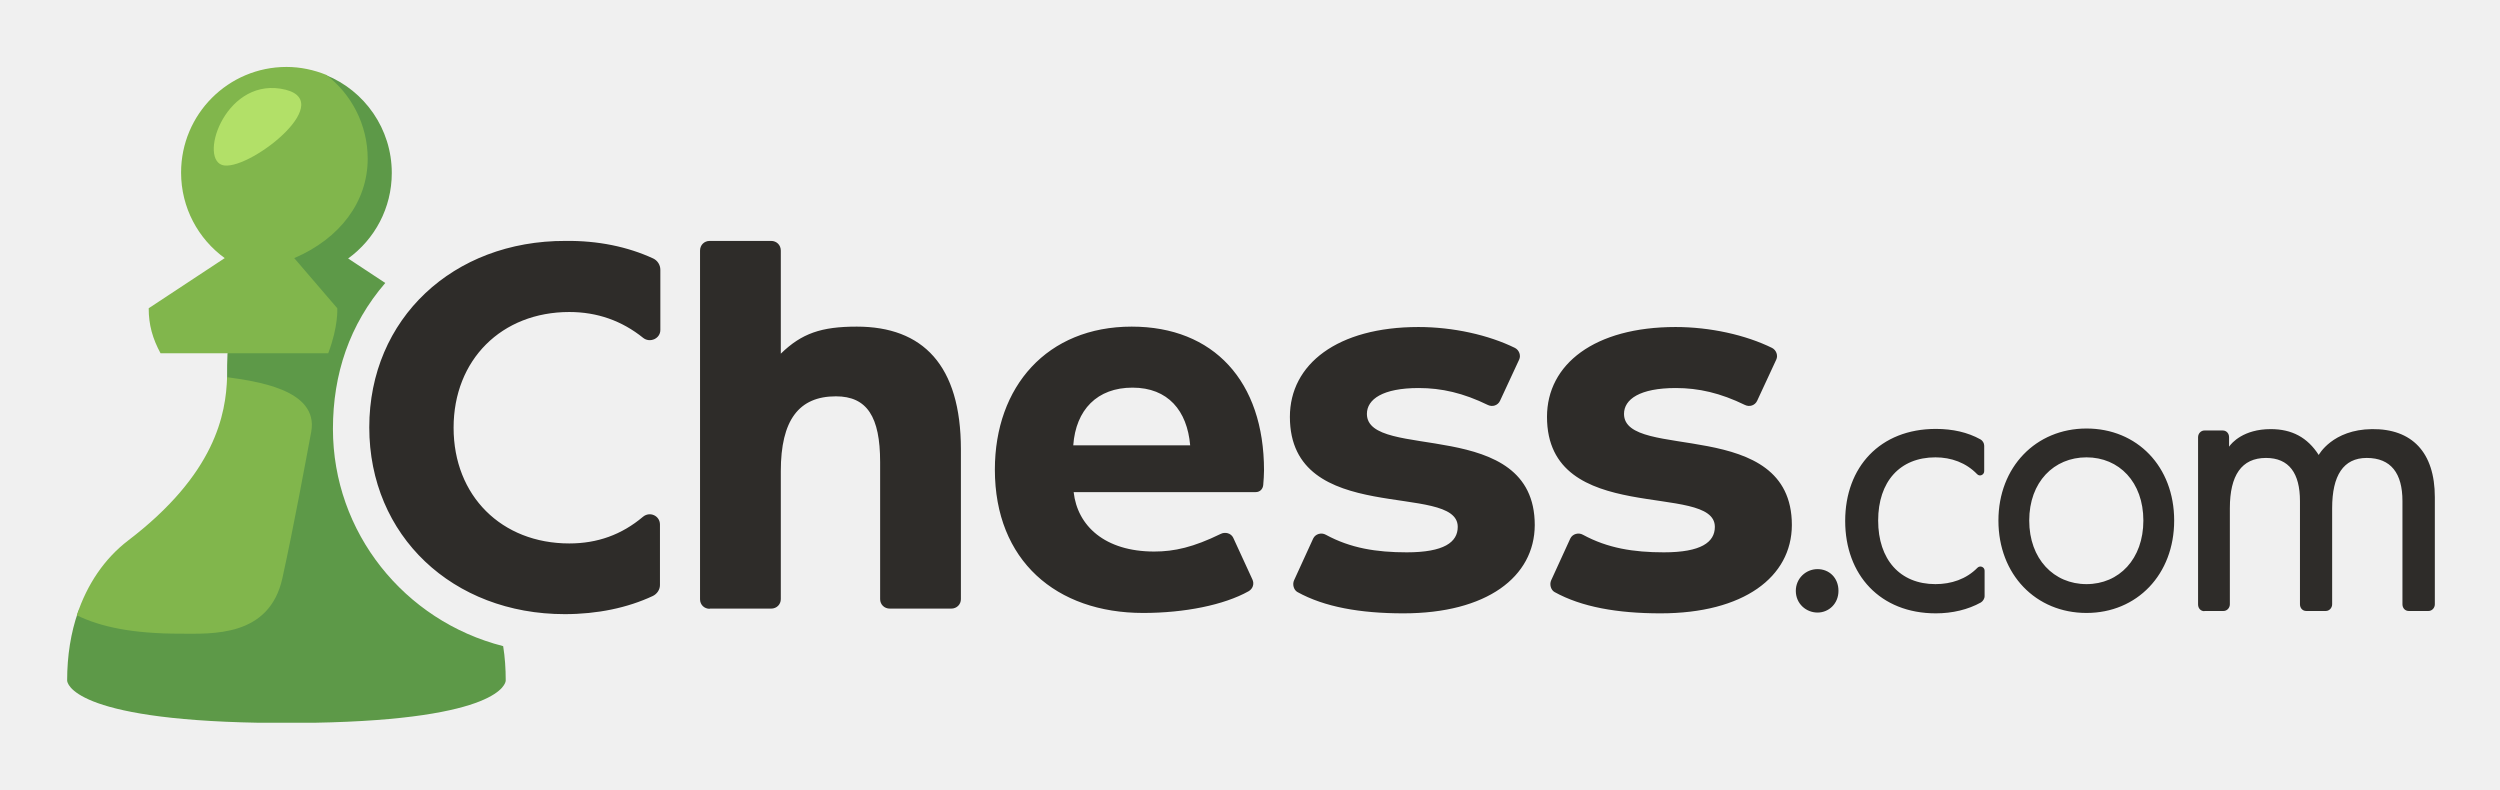
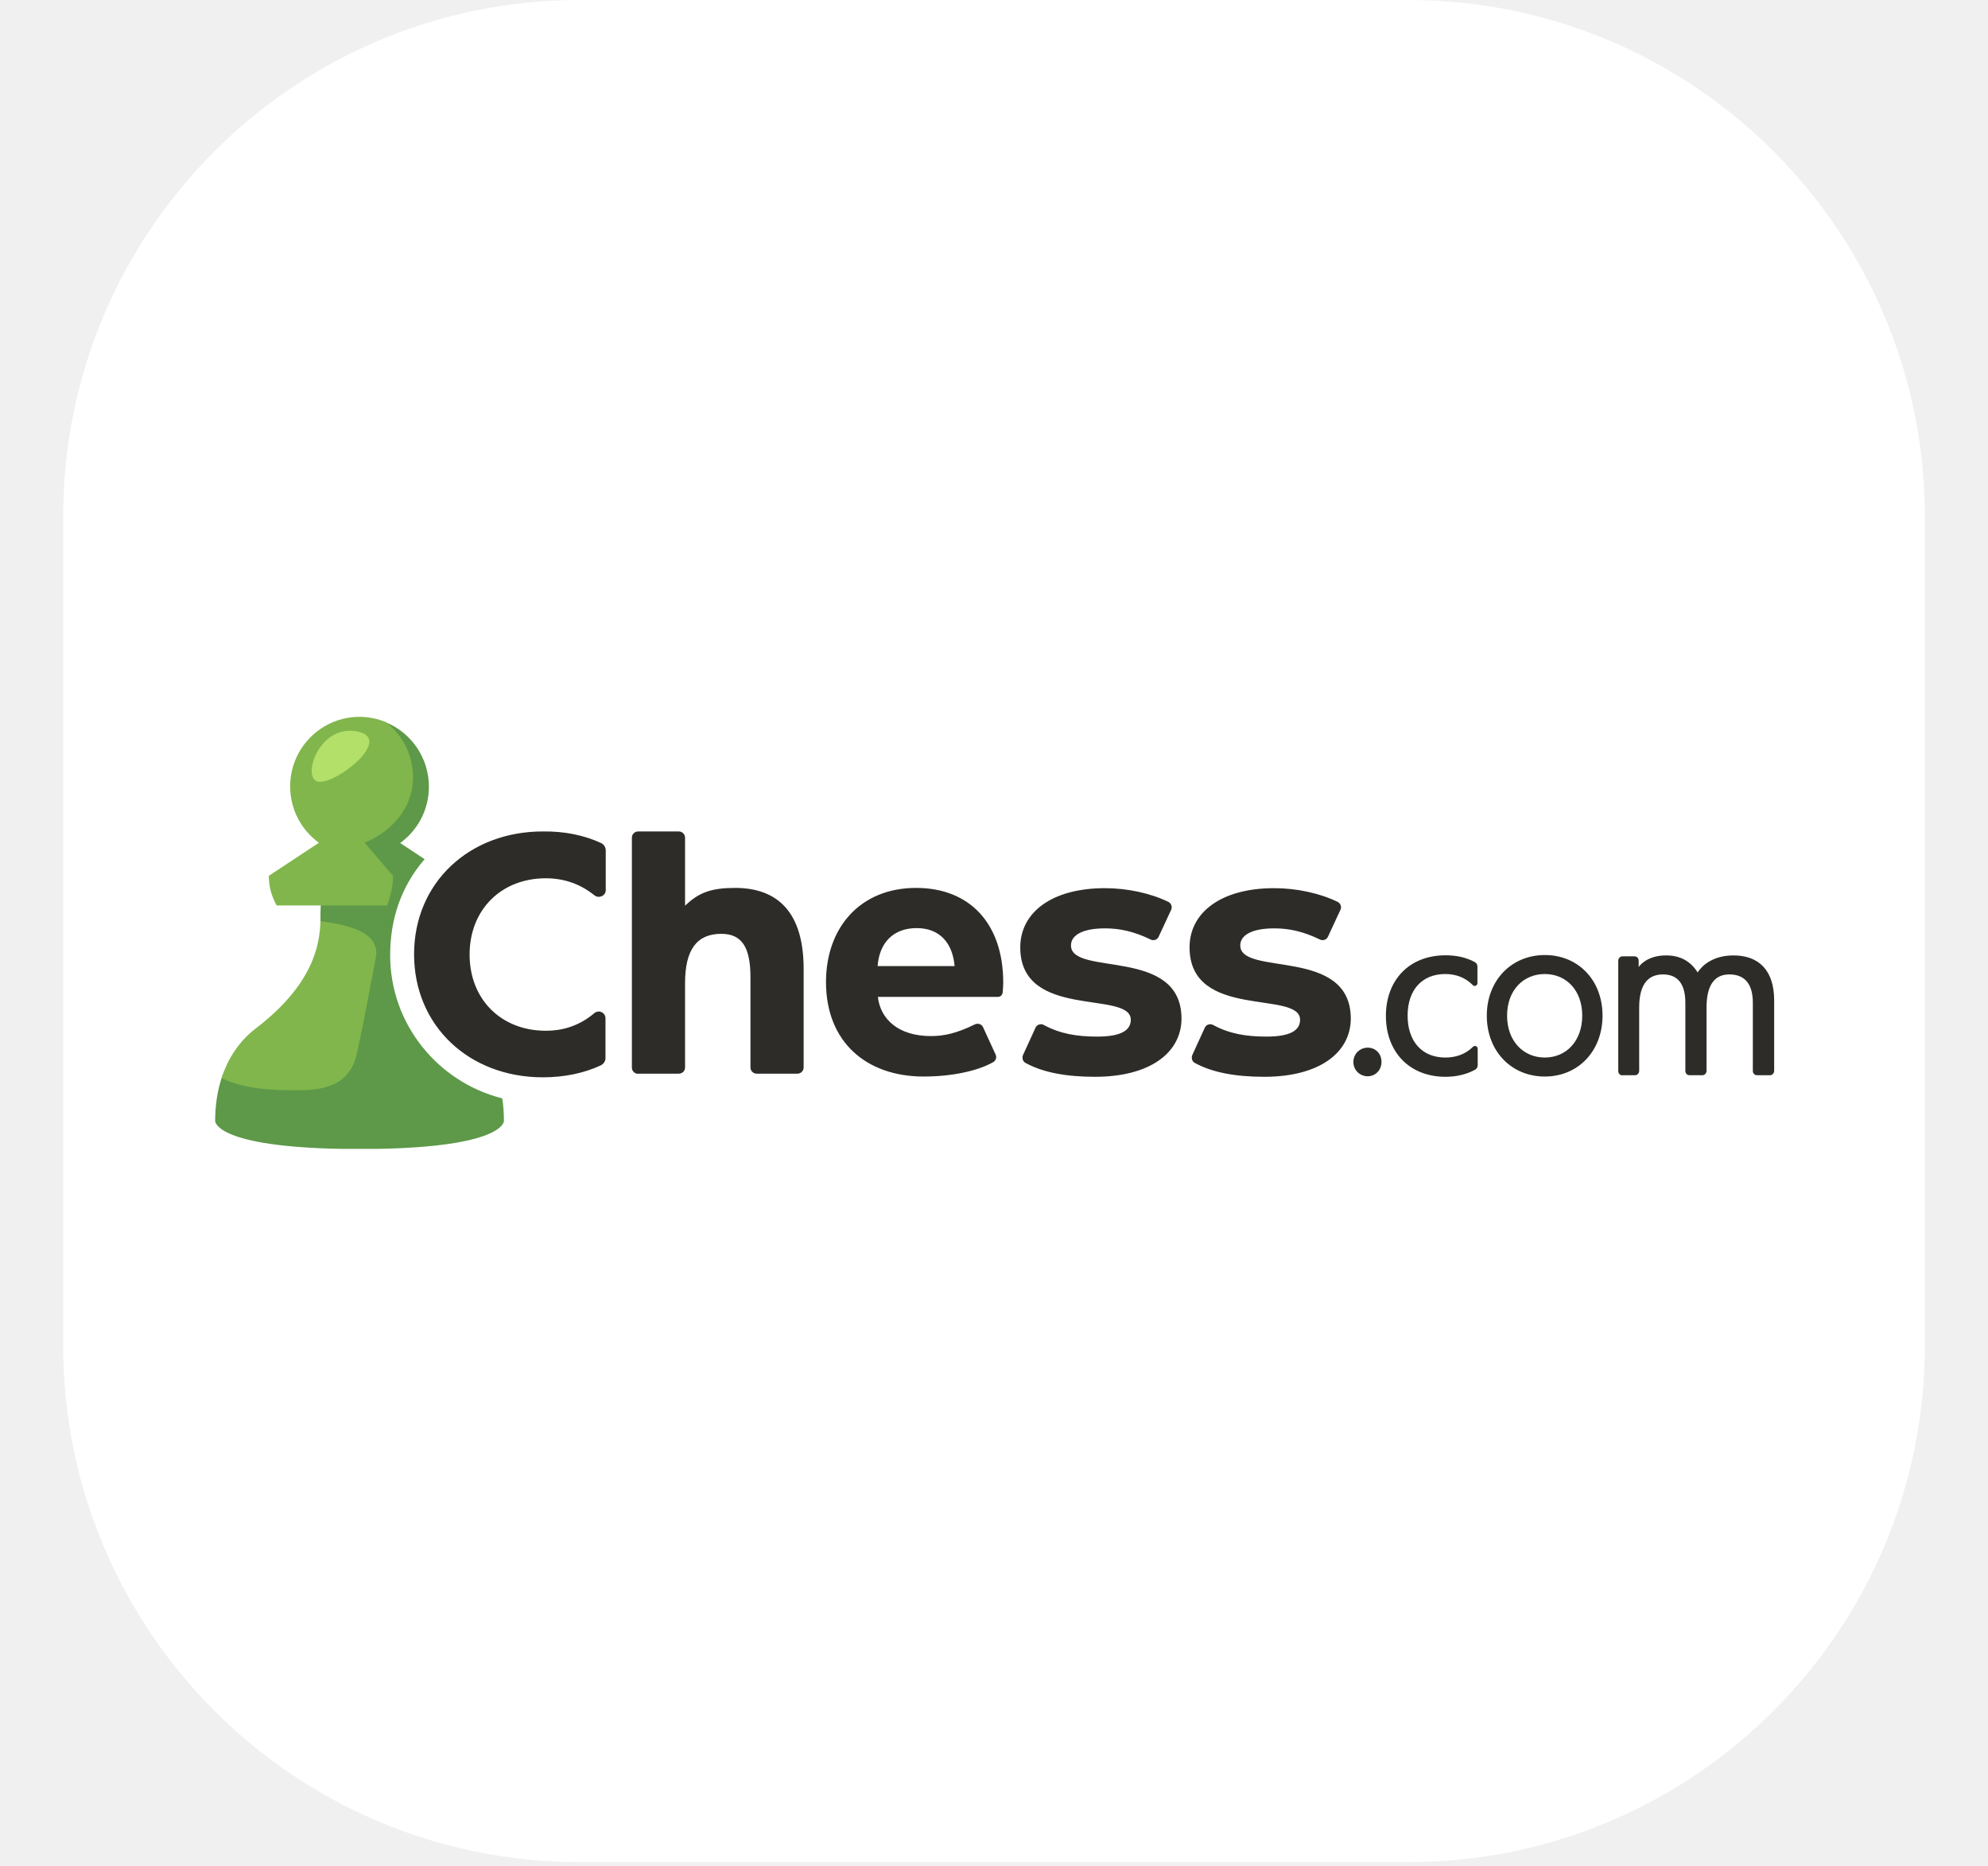
- <svg xmlns="http://www.w3.org/2000/svg" version="1.1" id="Layer_1" x="0" y="0" viewBox="0 0 1266 400" style="enable-background:new 0 0 1266 400" xml:space="preserve">
-   <style>.st2{fill:#81b64c}</style>
-   <path d="M1116.3 309.5c-1.9 0-3.2-1.5-3.2-3.4v-84.7c0-1.9 1.5-3.4 3.2-3.4h9.3c1.9 0 3.2 1.5 3.2 3.4v4.8c1.3-1.9 7.3-8.9 21.1-8.9 10.7 0 18.6 4.2 24.3 13.1 0 0 6.9-12.9 27-13.1 20.2-.2 31.8 11.7 31.8 34.5V306c0 1.9-1.5 3.4-3.2 3.4h-10c-1.9 0-3.2-1.5-3.2-3.4v-52.3c0-14-5.8-21.8-18.1-21.8-11.8 0-17.5 8.9-17.5 25.4V306c0 1.9-1.5 3.4-3.2 3.4h-9.9c-1.9 0-3.2-1.5-3.2-3.4v-52.3c0-14-5.5-21.8-17.2-21.8-12.4 0-18.3 8.9-18.3 25.4V306c0 1.9-1.5 3.4-3.2 3.4h-9.7zm-59.7-13.7c16.5 0 28.8-12.7 28.8-32.2s-12.3-32-28.8-32-29 12.5-29 32 12.5 32.2 29 32.2zm0 14.6c-25.6 0-44.6-19.4-44.6-46.8 0-27.1 19-46.6 44.6-46.6s44.4 19.2 44.4 46.6c0 27.3-18.8 46.8-44.4 46.8zm-76.3.2c-28.2 0-45.9-19.5-45.9-46.8 0-27.3 17.7-46.6 45.9-46.6 8.5 0 16.1 1.7 22.6 5.3 1.1.6 1.9 1.9 1.9 3.2v12.9c0 1.9-2.3 2.9-3.6 1.5-5.6-5.8-13.1-8.5-21.1-8.5-18 0-29 12.3-29 32s11 32.2 29 32.2c8 0 15.6-2.5 21.3-8.3 1.3-1.3 3.6-.4 3.6 1.5v12.9c0 1.3-.9 2.6-1.9 3.2-6.5 3.6-14.4 5.5-22.8 5.5zm-59.9-.4c-5.7 0-11-4.4-11-11 0-6.3 5.1-11 11-11s10.6 4.4 10.6 11c0 6.5-4.9 11-10.6 11zm-79.5.4c-21.8 0-40-3.2-53.7-10.8-1.9-1.1-2.6-3.9-1.7-5.9l9.7-21.2c1.1-2.3 4.1-3.2 6.4-1.9 12.5 6.8 25.6 8.9 41 8.9 18.8 0 25.8-5.1 25.8-12.9 0-23.1-85 .4-85-55.7 0-26.7 24.1-45.5 65.1-45.5 17.5 0 35.5 4 48.9 10.6 2.1 1.1 3.1 3.8 2.1 5.9l-9.7 20.9c-1.1 2.3-3.8 3.2-6.1 2.1-12.5-6.1-23.5-8.6-35.1-8.6-18.2 0-26.2 5.7-26.2 13.1 0 24.1 85 .8 85 56.3-.1 26.3-24.4 44.7-66.5 44.7zm-130.2 0c-21.8 0-40-3.2-53.7-10.8-1.9-1.1-2.6-3.9-1.7-5.9l9.7-21.2c1.1-2.3 4.1-3.2 6.4-1.9 12.5 6.8 25.6 8.9 41 8.9 18.8 0 25.8-5.1 25.8-12.9 0-23.1-85 .4-85-55.7 0-26.7 24.1-45.5 65.1-45.5 17.5 0 35.5 4 48.9 10.6 2.1 1.1 3.1 3.8 2.1 5.9l-9.7 20.9c-1.1 2.3-3.8 3.2-6.1 2.1-12.5-6.1-23.5-8.6-35.1-8.6-18.2 0-26.2 5.7-26.2 13.1 0 24.1 85 .8 85 56.3-.1 26.3-24.4 44.7-66.5 44.7zm-167.2-85.1h59.2c-1.5-17.5-11.2-29.2-29.2-29.2-17.9 0-28.7 11.2-30 29.2zm35.4 84.9c-44 0-75.1-26.5-75.1-72.6 0-42.1 26.5-72.4 69.3-72.4 41.5 0 67 27.7 67 72.8 0 2.1-.2 5-.4 7.4-.2 2.1-1.7 3.6-3.8 3.6h-92.2c1.9 17.1 15.8 30.1 40.8 30.1 10.2 0 19.9-2.2 33.6-8.9 2.3-1.2 5.3-.4 6.4 1.9l9.7 21.1c1.1 2.3.2 4.8-1.9 6-12.5 7-32.5 11-53.4 11zm-219.5-2.1c-2.8 0-4.9-2.1-4.9-4.8V126.9c0-2.8 2.1-4.9 4.9-4.9h31.1c2.8 0 4.9 2.1 4.9 4.9v52.2c10.6-10.3 20.5-13.7 38.5-13.7 33.4 0 52.7 19.5 52.7 62.2v75.8c0 2.7-2.1 4.8-4.9 4.8h-31.1c-2.8 0-4.9-2.1-4.9-4.8V234c0-22.9-6.6-33.3-22.4-33.3-18.8 0-27.9 12.1-27.9 37.9v64.8c0 2.7-2.1 4.8-4.9 4.8h-31.1zM286 311c-56.7 0-99-39.6-99-94.6s42.5-94.6 99.4-94.4c16.3-.2 31.4 2.9 44.4 8.9 2.1 1 3.6 3.2 3.6 5.7v30.5c0 4.4-5.3 6.7-8.7 4-10.8-8.7-23.3-13.1-37.4-13.1-34.3 0-58.6 24.2-58.6 58.6 0 34.5 24.3 58.6 58.6 58.6 14.2 0 26.5-4.4 37.3-13.5 3.5-2.9 8.6-.5 8.6 3.9v30.7c0 2.3-1.5 4.5-3.6 5.5-12.8 6-28.1 9.2-44.6 9.2z" style="fill:#2e2c29" />
-   <path d="M130.9 366h28.3c94.2-1.7 96.9-20.1 96.9-21.4 0-6-.4-11.9-1.3-17.4-50.2-12.8-86.2-57.7-86.2-110 0-27.8 8.4-52.9 26.5-73.9l-18.8-12.4c13.4-9.7 22.1-25.5 22.1-43.3 0-22.4-13.8-41.7-33.4-49.6-6.2-2.5-49.8 141.1-49.8 141.1-.2 3.3-.2 7.6-.2 12.8 0 14.3 35 12.1 33.1 24.7-2.8 18.8-3.4 33.2-19.6 78.4-10.9 30.6-83.8 0-89 15-3.6 10.3-5.5 22-5.5 34.6 0 1.3 2.7 19.7 96.9 21.4z" style="fill:#5d9948" />
-   <path class="st2" d="M143 292.8c6-27.4 11.3-56.6 14.6-74.1 4-21.8-29-25.7-42.6-27.7-.6 18.6-5.8 48.9-50.1 82.7-11.9 9.1-20.8 22.1-26 37.9 12 5.8 27.9 9.3 52.5 9.3 15.8 0 45 1.9 51.6-28.1zM166.2 178.9c5.2-13.6 4.6-22.8 4.6-22.8L149 130.7c23.2-9.9 37.2-28.6 37.2-50.3 0-17.3-8.3-32.8-21-42.5-6.2-2.5-13-4-20.1-4-29.5 0-53.4 23.9-53.4 53.5 0 17.8 8.7 33.6 22.1 43.3l-38.5 25.4c0 8.5 2 15.4 6 22.8h84.9z" />
-   <path d="M142 44.9c30.8 4.8-14.2 40.6-28.4 38.9-13.5-1.7-.5-43.4 28.4-38.9z" style="fill:#b2e068" />
+ <svg xmlns="http://www.w3.org/2000/svg" width="535" height="502" viewBox="0 0 535 502" fill="none">
+   <rect x="17" width="501" height="501" rx="139" fill="white" />
+   <path d="M436.617 289.325C435.952 289.325 435.497 288.8 435.497 288.135V258.49C435.497 257.825 436.022 257.3 436.617 257.3H439.871C440.536 257.3 440.991 257.825 440.991 258.49V260.17C441.446 259.505 443.545 257.055 448.374 257.055C452.118 257.055 454.883 258.525 456.877 261.64C456.877 261.64 459.292 257.125 466.325 257.055C473.393 256.985 477.452 261.15 477.452 269.13V288.1C477.452 288.765 476.928 289.29 476.333 289.29H472.834C472.169 289.29 471.714 288.765 471.714 288.1V269.795C471.714 264.895 469.684 262.165 465.38 262.165C461.251 262.165 459.257 265.28 459.257 271.055V288.1C459.257 288.765 458.732 289.29 458.137 289.29H454.673C454.008 289.29 453.553 288.765 453.553 288.1V269.795C453.553 264.895 451.628 262.165 447.534 262.165C443.195 262.165 441.131 265.28 441.131 271.055V288.1C441.131 288.765 440.606 289.29 440.011 289.29H436.617V289.325ZM415.726 284.53C421.5 284.53 425.804 280.085 425.804 273.26C425.804 266.435 421.5 262.06 415.726 262.06C409.953 262.06 405.579 266.435 405.579 273.26C405.579 280.085 409.953 284.53 415.726 284.53ZM415.726 289.64C406.768 289.64 400.12 282.85 400.12 273.26C400.12 263.775 406.768 256.95 415.726 256.95C424.684 256.95 431.263 263.67 431.263 273.26C431.263 282.815 424.684 289.64 415.726 289.64ZM389.027 289.71C379.16 289.71 372.966 282.885 372.966 273.33C372.966 263.775 379.16 257.02 389.027 257.02C392.002 257.02 394.661 257.615 396.936 258.875C397.321 259.085 397.6 259.54 397.6 259.995V264.51C397.6 265.175 396.796 265.525 396.341 265.035C394.381 263.005 391.757 262.06 388.957 262.06C382.659 262.06 378.81 266.365 378.81 273.26C378.81 280.155 382.659 284.53 388.957 284.53C391.757 284.53 394.416 283.655 396.411 281.625C396.866 281.17 397.67 281.485 397.67 282.15V286.665C397.67 287.12 397.356 287.575 397.006 287.785C394.731 289.045 391.967 289.71 389.027 289.71ZM368.067 289.57C366.073 289.57 364.218 288.03 364.218 285.72C364.218 283.515 366.003 281.87 368.067 281.87C370.132 281.87 371.776 283.41 371.776 285.72C371.776 287.995 370.062 289.57 368.067 289.57ZM340.248 289.71C332.62 289.71 326.252 288.59 321.458 285.93C320.793 285.545 320.548 284.565 320.863 283.865L324.257 276.445C324.642 275.64 325.692 275.325 326.497 275.78C330.871 278.16 335.454 278.895 340.843 278.895C347.422 278.895 349.871 277.11 349.871 274.38C349.871 266.295 320.128 274.52 320.128 254.885C320.128 245.54 328.561 238.96 342.908 238.96C349.031 238.96 355.33 240.36 360.019 242.67C360.754 243.055 361.104 244 360.754 244.735L357.36 252.05C356.975 252.855 356.03 253.17 355.225 252.785C350.851 250.65 347.002 249.775 342.943 249.775C336.574 249.775 333.775 251.77 333.775 254.36C333.775 262.795 363.518 254.64 363.518 274.065C363.483 283.27 354.98 289.71 340.248 289.71ZM294.689 289.71C287.06 289.71 280.692 288.59 275.898 285.93C275.233 285.545 274.988 284.565 275.303 283.865L278.697 276.445C279.082 275.64 280.132 275.325 280.937 275.78C285.311 278.16 289.895 278.895 295.284 278.895C301.862 278.895 304.312 277.11 304.312 274.38C304.312 266.295 274.568 274.52 274.568 254.885C274.568 245.54 283.001 238.96 297.348 238.96C303.472 238.96 309.77 240.36 314.459 242.67C315.194 243.055 315.544 244 315.194 244.735L311.8 252.05C311.415 252.855 310.47 253.17 309.665 252.785C305.291 250.65 301.442 249.775 297.383 249.775C291.015 249.775 288.215 251.77 288.215 254.36C288.215 262.795 317.958 254.64 317.958 274.065C317.923 283.27 309.42 289.71 294.689 289.71ZM236.182 259.925H256.897C256.372 253.8 252.978 249.705 246.68 249.705C240.416 249.705 236.637 253.625 236.182 259.925ZM248.569 289.64C233.173 289.64 222.29 280.365 222.29 264.23C222.29 249.495 231.563 238.89 246.54 238.89C261.061 238.89 269.984 248.585 269.984 264.37C269.984 265.105 269.914 266.12 269.844 266.96C269.774 267.695 269.249 268.22 268.515 268.22H236.252C236.917 274.205 241.781 278.755 250.529 278.755C254.098 278.755 257.492 277.985 262.286 275.64C263.091 275.22 264.141 275.5 264.526 276.305L267.92 283.69C268.305 284.495 267.99 285.37 267.255 285.79C262.881 288.24 255.882 289.64 248.569 289.64ZM171.761 288.905C170.782 288.905 170.047 288.17 170.047 287.225V225.415C170.047 224.435 170.782 223.7 171.761 223.7H182.644C183.624 223.7 184.359 224.435 184.359 225.415V243.685C188.068 240.08 191.532 238.89 197.831 238.89C209.518 238.89 216.271 245.715 216.271 260.66V287.19C216.271 288.135 215.537 288.87 214.557 288.87H203.674C202.694 288.87 201.96 288.135 201.96 287.19V262.9C201.96 254.885 199.65 251.245 194.121 251.245C187.543 251.245 184.359 255.48 184.359 264.51V287.19C184.359 288.135 183.624 288.87 182.644 288.87H171.761V288.905ZM146.077 289.85C126.237 289.85 111.435 275.99 111.435 256.74C111.435 237.49 126.307 223.63 146.217 223.7C151.921 223.63 157.205 224.715 161.754 226.815C162.489 227.165 163.013 227.935 163.013 228.81V239.485C163.013 241.025 161.159 241.83 159.969 240.885C156.19 237.84 151.816 236.3 146.882 236.3C134.88 236.3 126.377 244.77 126.377 256.81C126.377 268.885 134.88 277.32 146.882 277.32C151.851 277.32 156.155 275.78 159.934 272.595C161.159 271.58 162.943 272.42 162.943 273.96V284.705C162.943 285.51 162.419 286.28 161.684 286.63C157.205 288.73 151.851 289.85 146.077 289.85Z" fill="#2E2C29" />
+   <path d="M91.805 309.1H101.708C134.67 308.505 135.615 302.065 135.615 301.61C135.615 299.51 135.475 297.445 135.16 295.52C117.594 291.04 104.997 275.325 104.997 257.02C104.997 247.29 107.936 238.505 114.27 231.155L107.691 226.815C112.38 223.42 115.424 217.89 115.424 211.66C115.424 203.82 110.596 197.065 103.737 194.3C101.568 193.425 86.311 243.685 86.311 243.685C86.241 244.84 86.241 246.345 86.241 248.165C86.241 253.17 98.488 252.4 97.823 256.81C96.844 263.39 96.634 268.43 90.965 284.25C87.151 294.96 61.642 284.25 59.822 289.5C58.562 293.105 57.898 297.2 57.898 301.61C57.898 302.065 58.842 308.505 91.805 309.1Z" fill="#5D9948" />
+   <path d="M96.039 283.48C98.138 273.89 99.993 263.67 101.147 257.545C102.547 249.915 91 248.55 86.241 247.85C86.031 254.36 84.211 264.965 68.71 276.795C64.546 279.98 61.431 284.53 59.612 290.06C63.811 292.09 69.375 293.315 77.983 293.315C83.511 293.315 93.729 293.98 96.039 283.48ZM104.157 243.615C105.976 238.855 105.766 235.635 105.766 235.635L98.138 226.745C106.256 223.28 111.155 216.735 111.155 209.14C111.155 203.085 108.251 197.66 103.807 194.265C101.637 193.39 99.258 192.865 96.773 192.865C86.451 192.865 78.088 201.23 78.088 211.59C78.088 217.82 81.132 223.35 85.821 226.745L72.349 235.635C72.349 238.61 73.049 241.025 74.448 243.615H104.157Z" fill="#81B64C" />
+   <path d="M95.689 196.715C106.466 198.395 90.72 210.925 85.751 210.33C81.027 209.735 85.576 195.14 95.689 196.715Z" fill="#B2E068" />
</svg>
